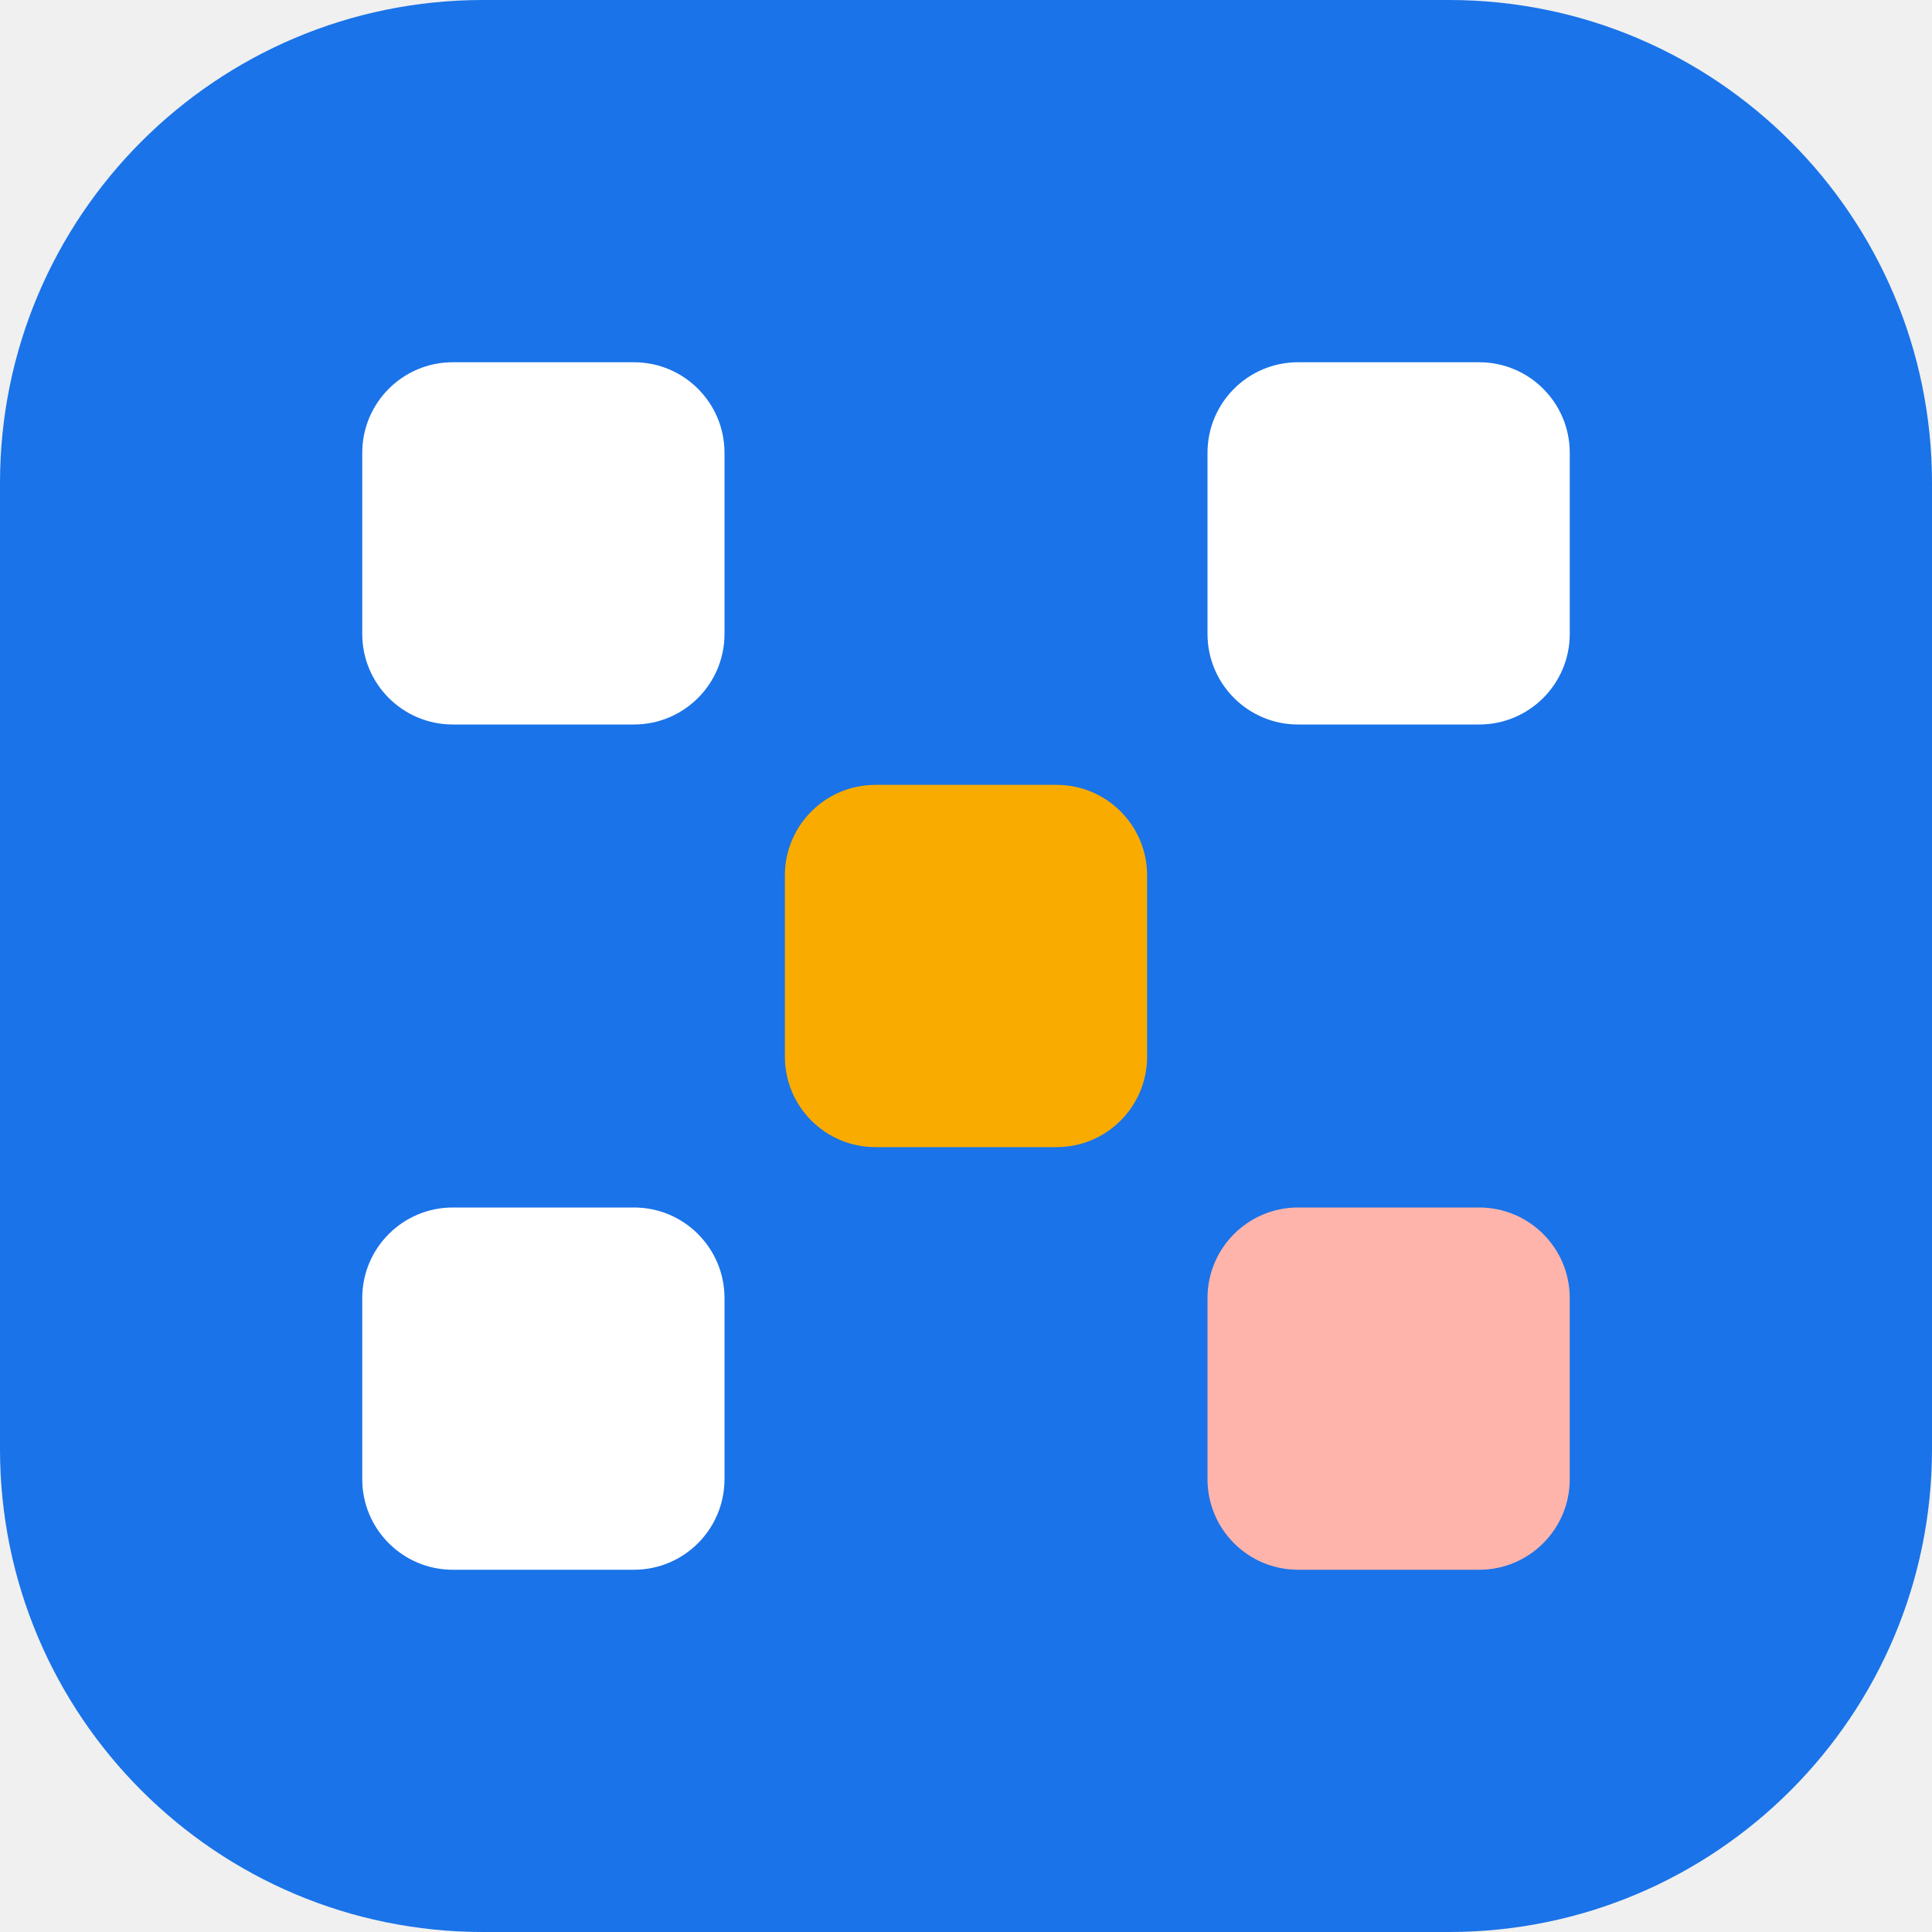
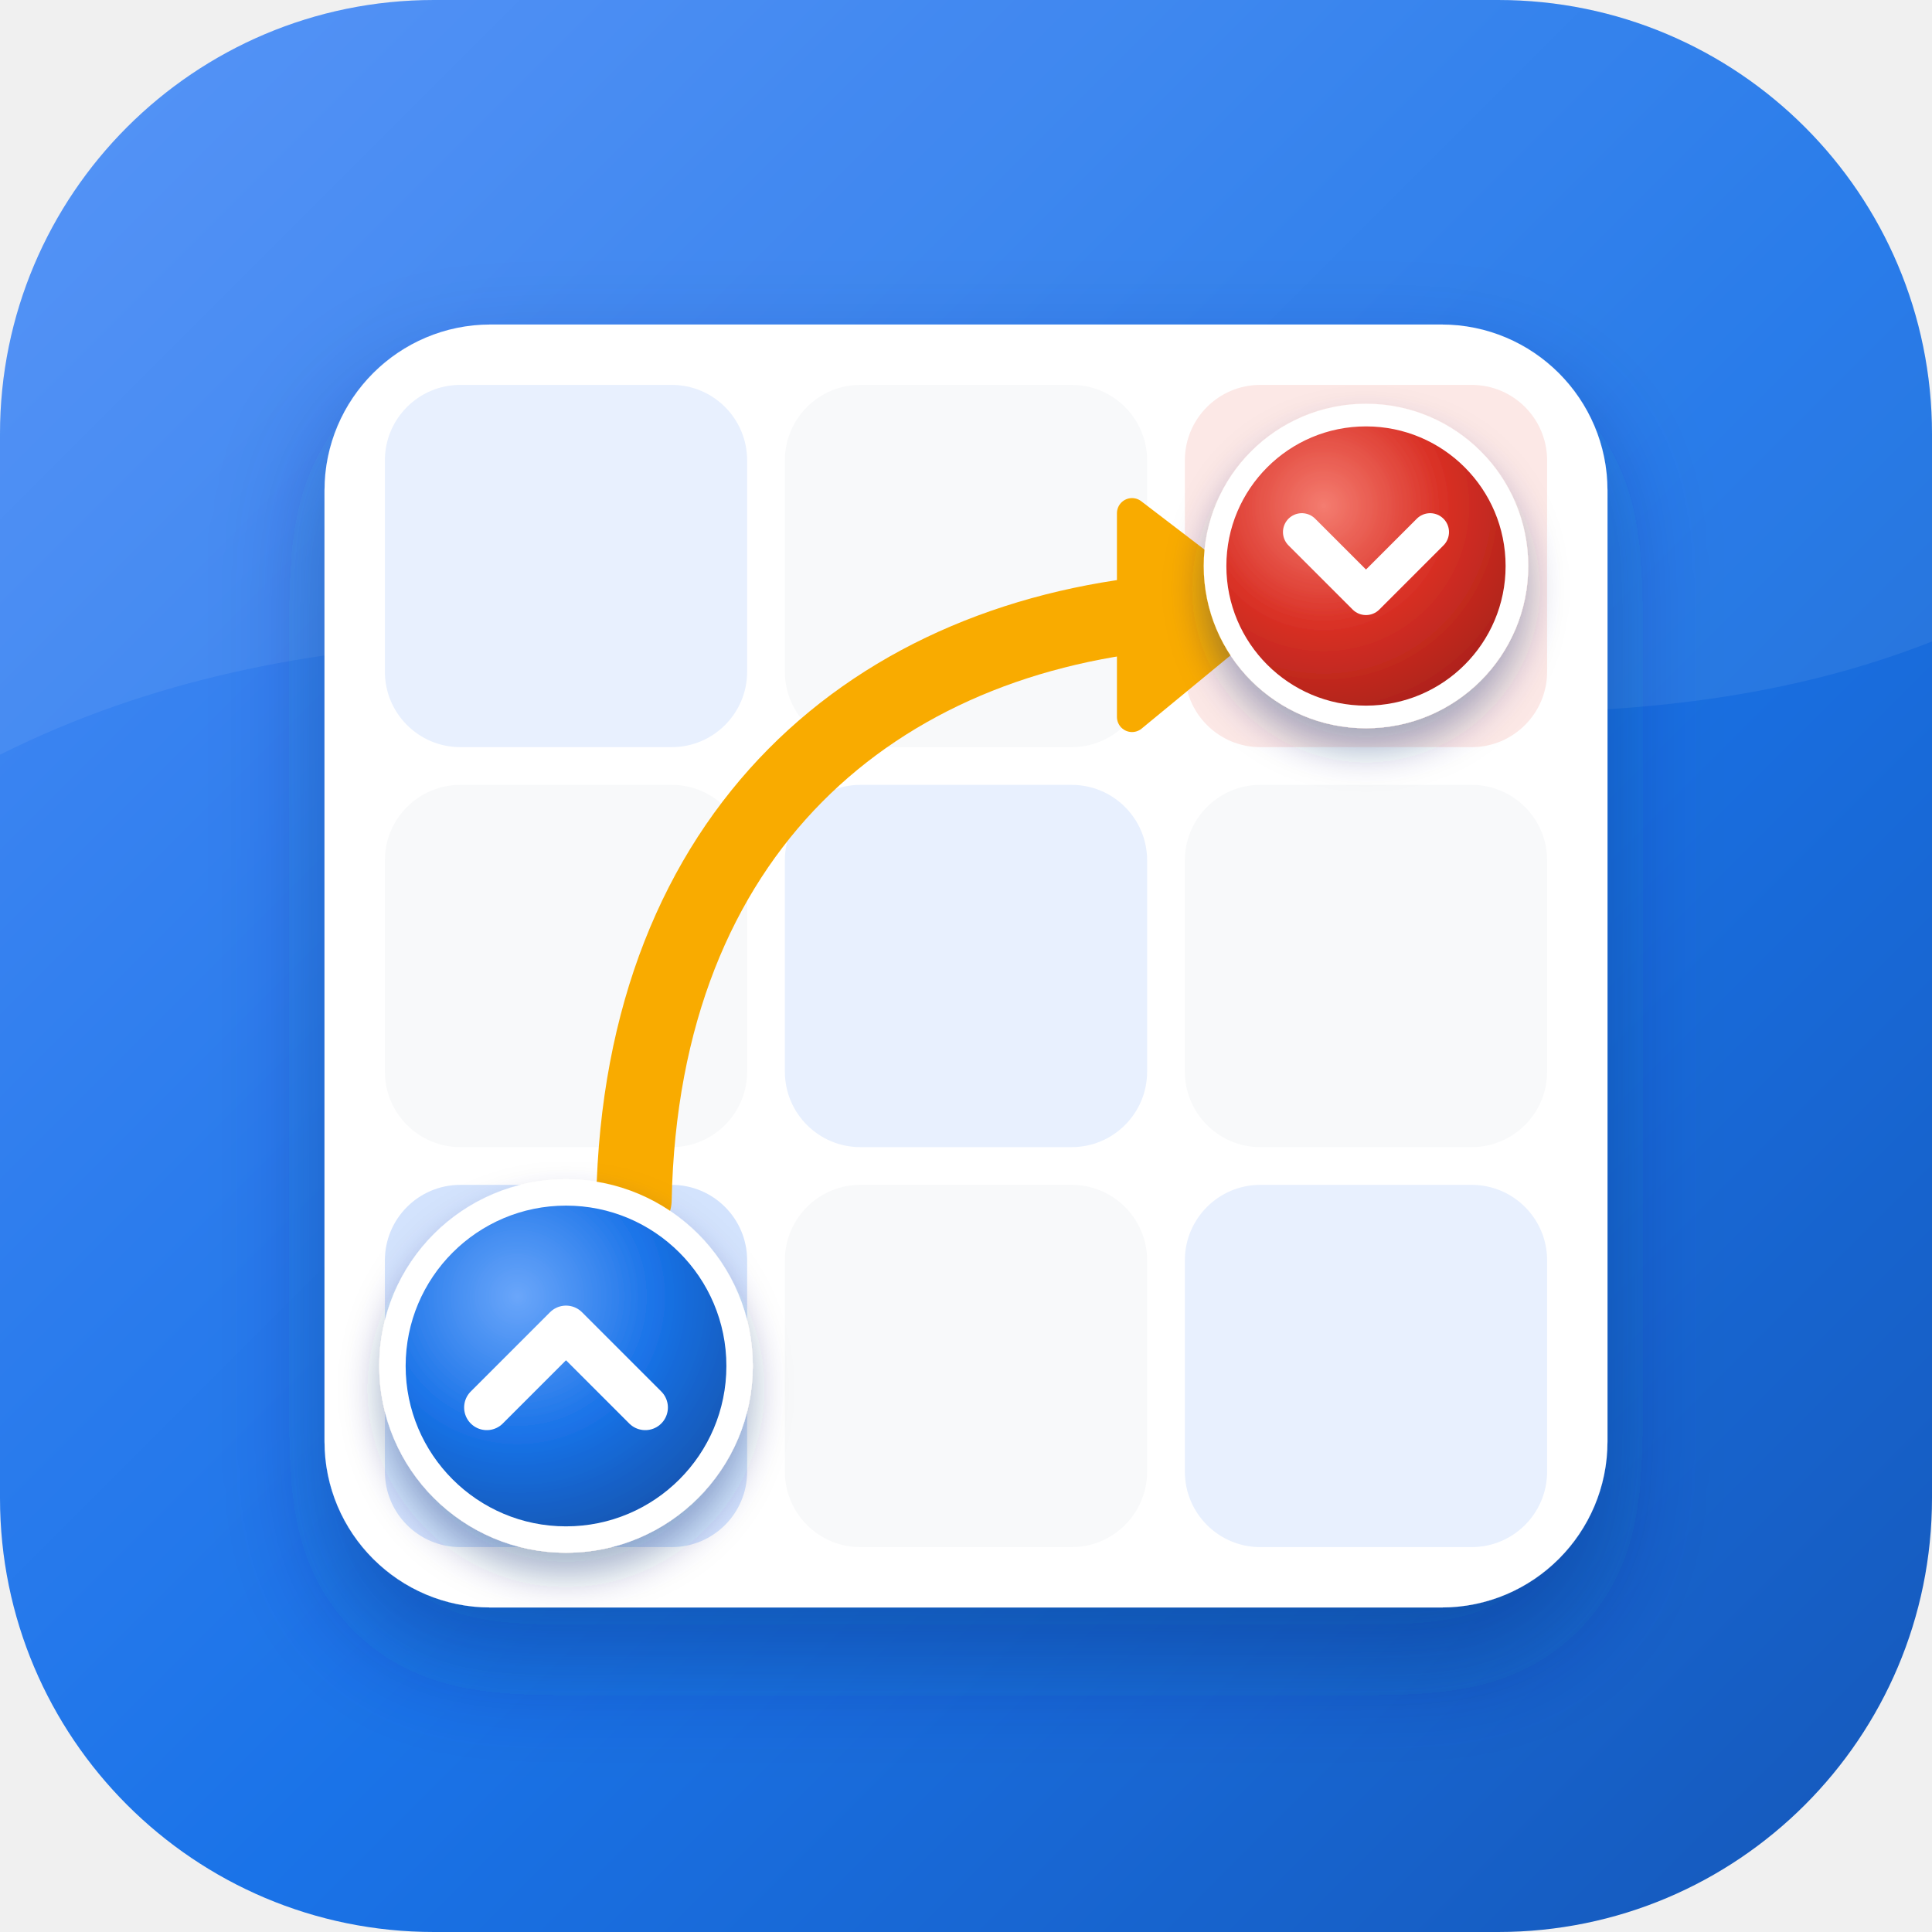
- <svg xmlns="http://www.w3.org/2000/svg" viewBox="0 0 64 64">
-   <rect width="64" height="64" rx="16" fill="#1A73E8" />
-   <g fill="#FFFFFF">
-     <rect x="12" y="12" width="12" height="12" rx="3" />
-     <rect x="40" y="12" width="12" height="12" rx="3" />
-     <rect x="26" y="26" width="12" height="12" rx="3" fill="#F9AB00" />
-     <rect x="12" y="40" width="12" height="12" rx="3" />
-     <rect x="40" y="40" width="12" height="12" rx="3" fill="#FFB4AB" />
+ <svg xmlns="http://www.w3.org/2000/svg" viewBox="0 0 512 512" width="512" height="512">
+   <defs>
+     <clipPath id="round">
+       <rect width="512" height="512" rx="115" />
+     </clipPath>
+     <linearGradient id="bg" x1="0" y1="0" x2="1" y2="1">
+       <stop offset="0" stop-color="#4C8DF6" />
+       <stop offset="0.55" stop-color="#1A73E8" />
+       <stop offset="1" stop-color="#1557B8" />
+     </linearGradient>
+     <radialGradient id="blue" cx="0.36" cy="0.3" r="0.8">
+       <stop offset="0" stop-color="#6AA6FA" />
+       <stop offset="0.5" stop-color="#1A73E8" />
+       <stop offset="1" stop-color="#1250A8" />
+     </radialGradient>
+     <radialGradient id="red" cx="0.36" cy="0.3" r="0.8">
+       <stop offset="0" stop-color="#F47C70" />
+       <stop offset="0.5" stop-color="#D93025" />
+       <stop offset="1" stop-color="#A21F17" />
+     </radialGradient>
+     <filter id="board" x="-20%" y="-20%" width="140%" height="150%">
+       <feDropShadow dx="0" dy="14" stdDeviation="14" flood-color="#0B2E6B" flood-opacity="0.35" />
+     </filter>
+     <filter id="piece" x="-40%" y="-40%" width="180%" height="190%">
+       <feDropShadow dx="0" dy="6" stdDeviation="5" flood-color="#0B2E6B" flood-opacity="0.35" />
+     </filter>
+   </defs>
+   <g clip-path="url(#round)">
+     <rect width="512" height="512" fill="url(#bg)" />
+     <path d="M0 0 H512 V170 C 360 230, 160 120, 0 200 Z" fill="#FFFFFF" opacity="0.07" />
+     <g filter="url(#board)">
+       <rect x="86" y="86" width="340" height="340" rx="44" fill="#FFFFFF" />
+     </g>
+     <g>
+       <rect x="102" y="102" width="96" height="96" rx="20" fill="#E8F0FE" />
+       <rect x="208" y="102" width="96" height="96" rx="20" fill="#F8F9FA" />
+       <rect x="314" y="102" width="96" height="96" rx="20" fill="#FCE8E6" />
+       <rect x="102" y="208" width="96" height="96" rx="20" fill="#F8F9FA" />
+       <rect x="208" y="208" width="96" height="96" rx="20" fill="#E8F0FE" />
+       <rect x="314" y="208" width="96" height="96" rx="20" fill="#F8F9FA" />
+       <rect x="102" y="314" width="96" height="96" rx="20" fill="#D3E3FD" />
+       <rect x="208" y="314" width="96" height="96" rx="20" fill="#F8F9FA" />
+       <rect x="314" y="314" width="96" height="96" rx="20" fill="#E8F0FE" />
+     </g>
+     <path d="M168 318 C 170 220, 232 168, 312 162" fill="none" stroke="#F9AB00" stroke-width="20" stroke-linecap="round" />
+     <path d="M300 136 L334 162 L300 190 Z" fill="#F9AB00" stroke="#F9AB00" stroke-width="8" stroke-linejoin="round" />
+     <g filter="url(#piece)">
+       <circle cx="362" cy="150" r="40" fill="url(#red)" />
+       <circle cx="362" cy="150" r="40" fill="none" stroke="#FFFFFF" stroke-width="6" />
+       <path d="M345 141 L362 158 L379 141" fill="none" stroke="#FFFFFF" stroke-width="10" stroke-linecap="round" stroke-linejoin="round" />
+     </g>
+     <g filter="url(#piece)">
+       <circle cx="150" cy="362" r="46" fill="url(#blue)" />
+       <circle cx="150" cy="362" r="46" fill="none" stroke="#FFFFFF" stroke-width="7" />
+       <path d="M129 373 L150 352 L171 373" fill="none" stroke="#FFFFFF" stroke-width="12" stroke-linecap="round" stroke-linejoin="round" />
+     </g>
  </g>
</svg>
